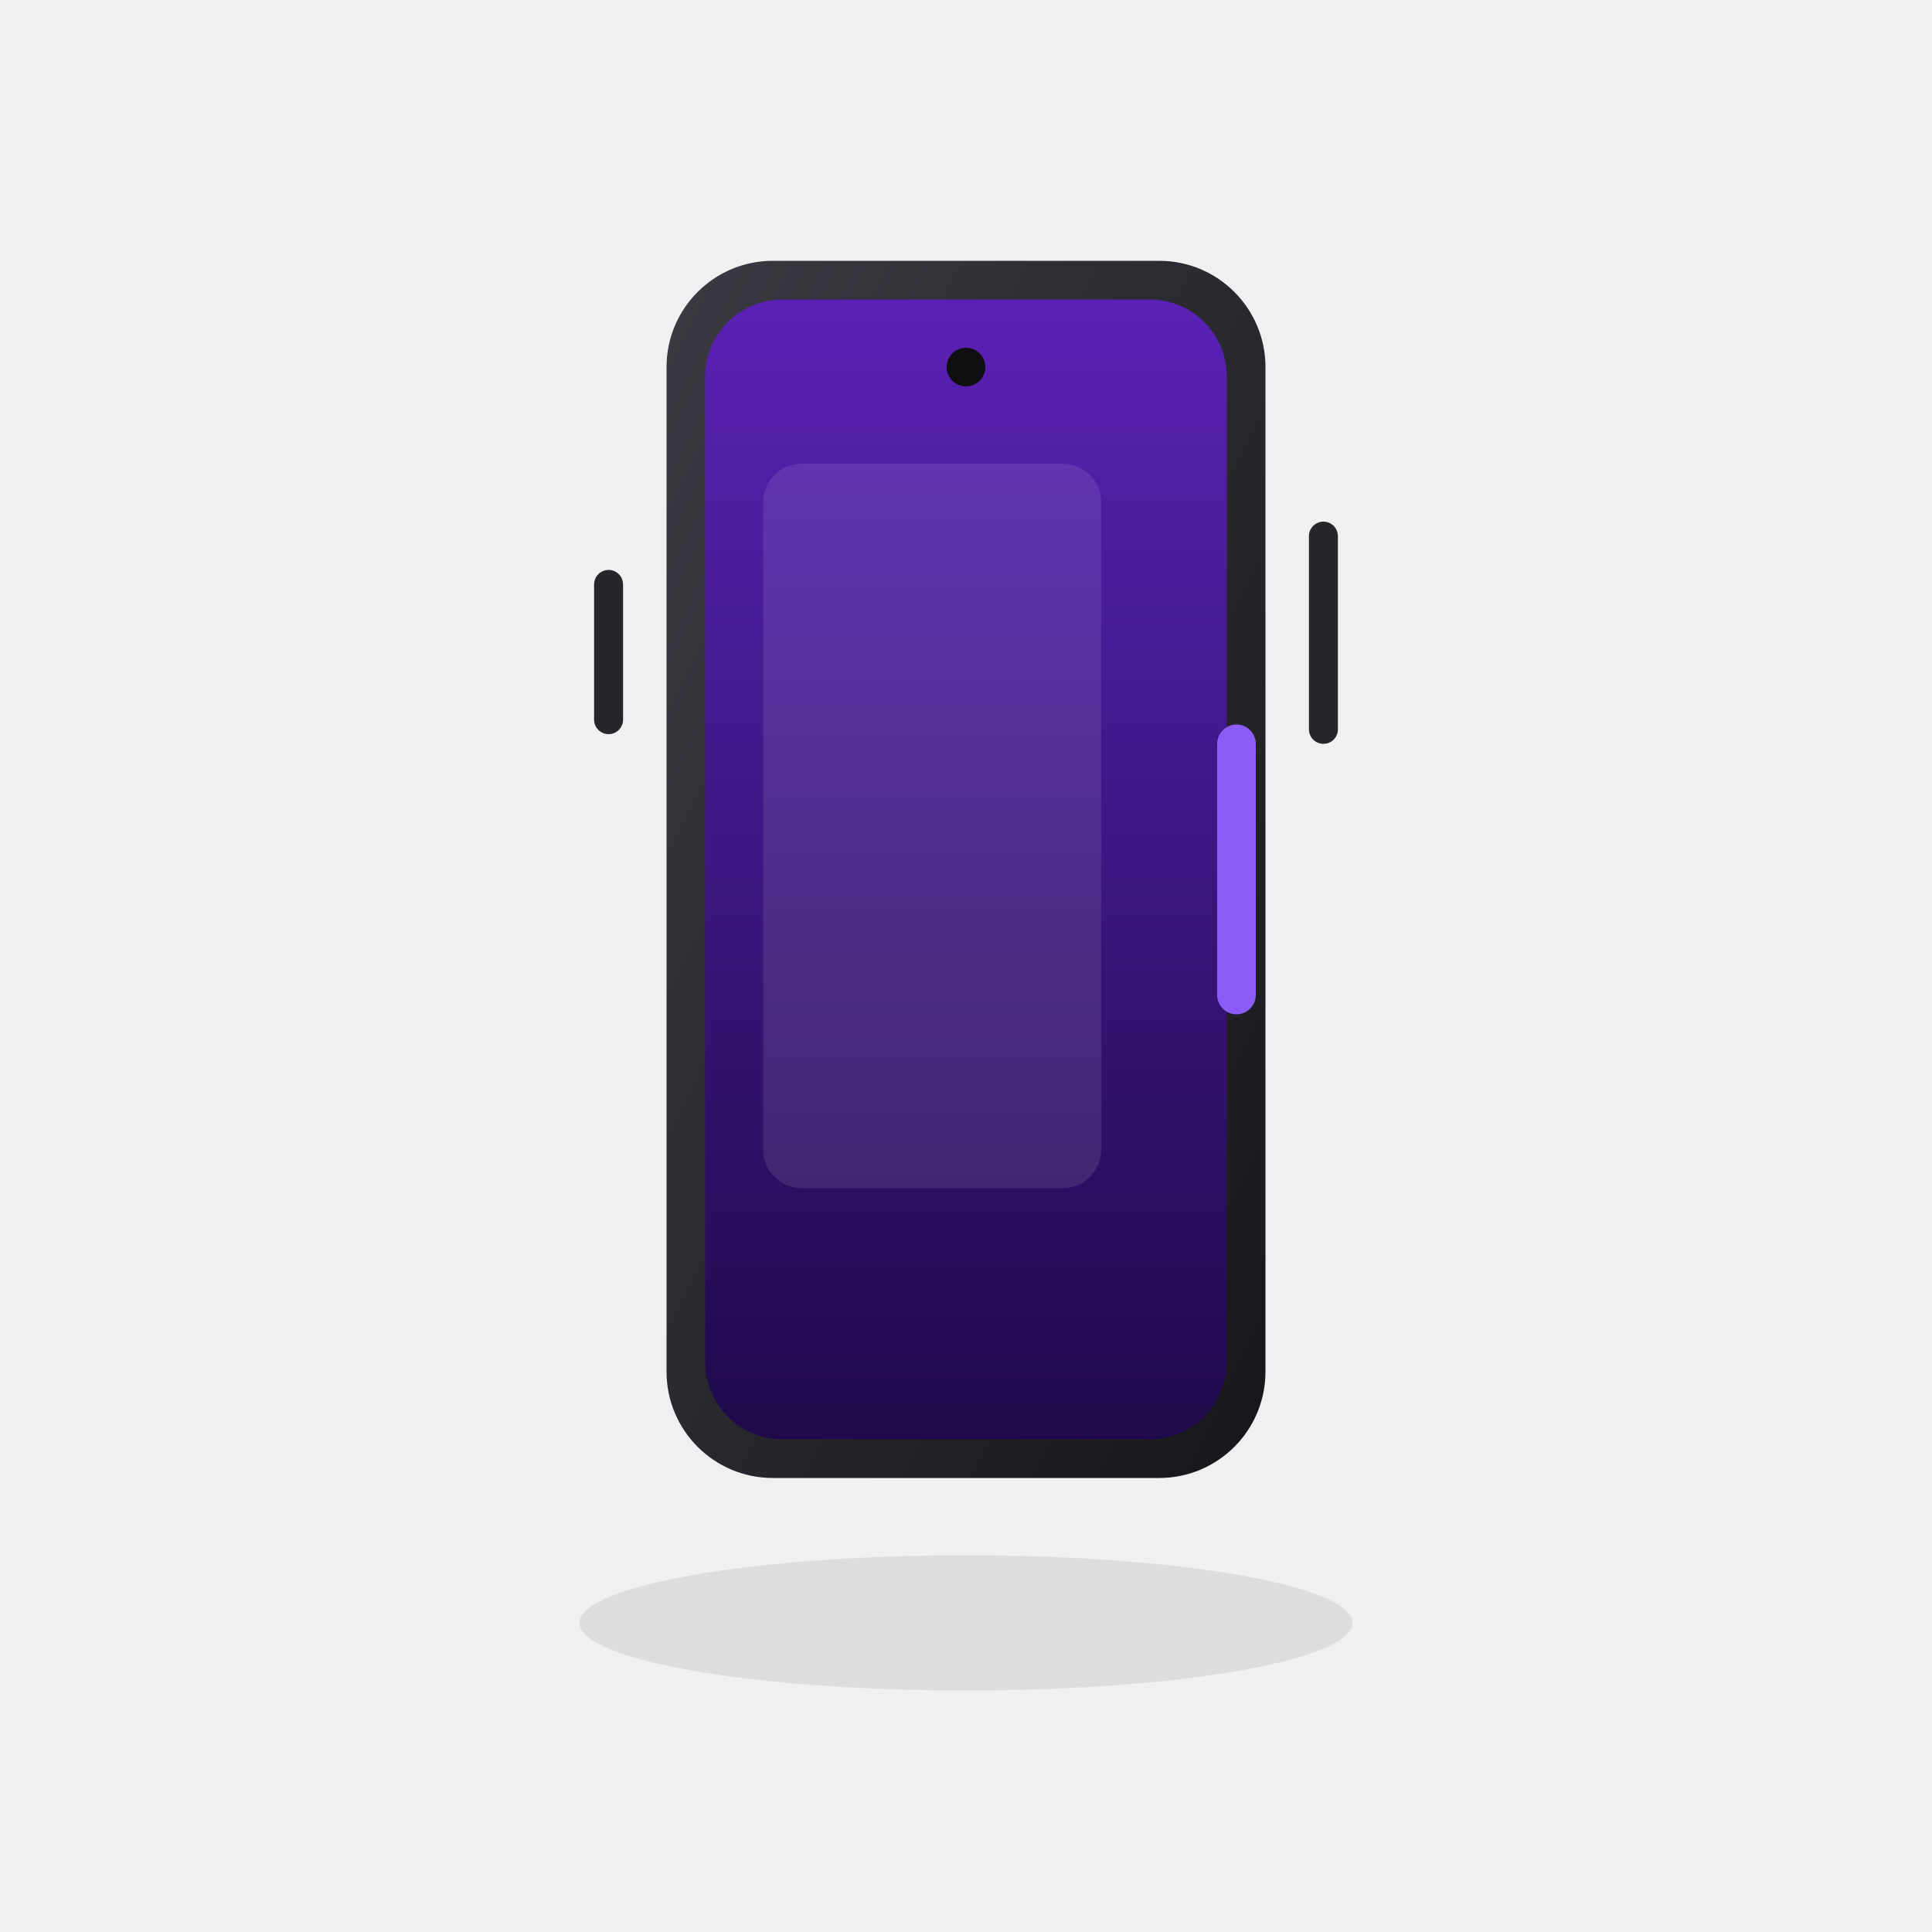
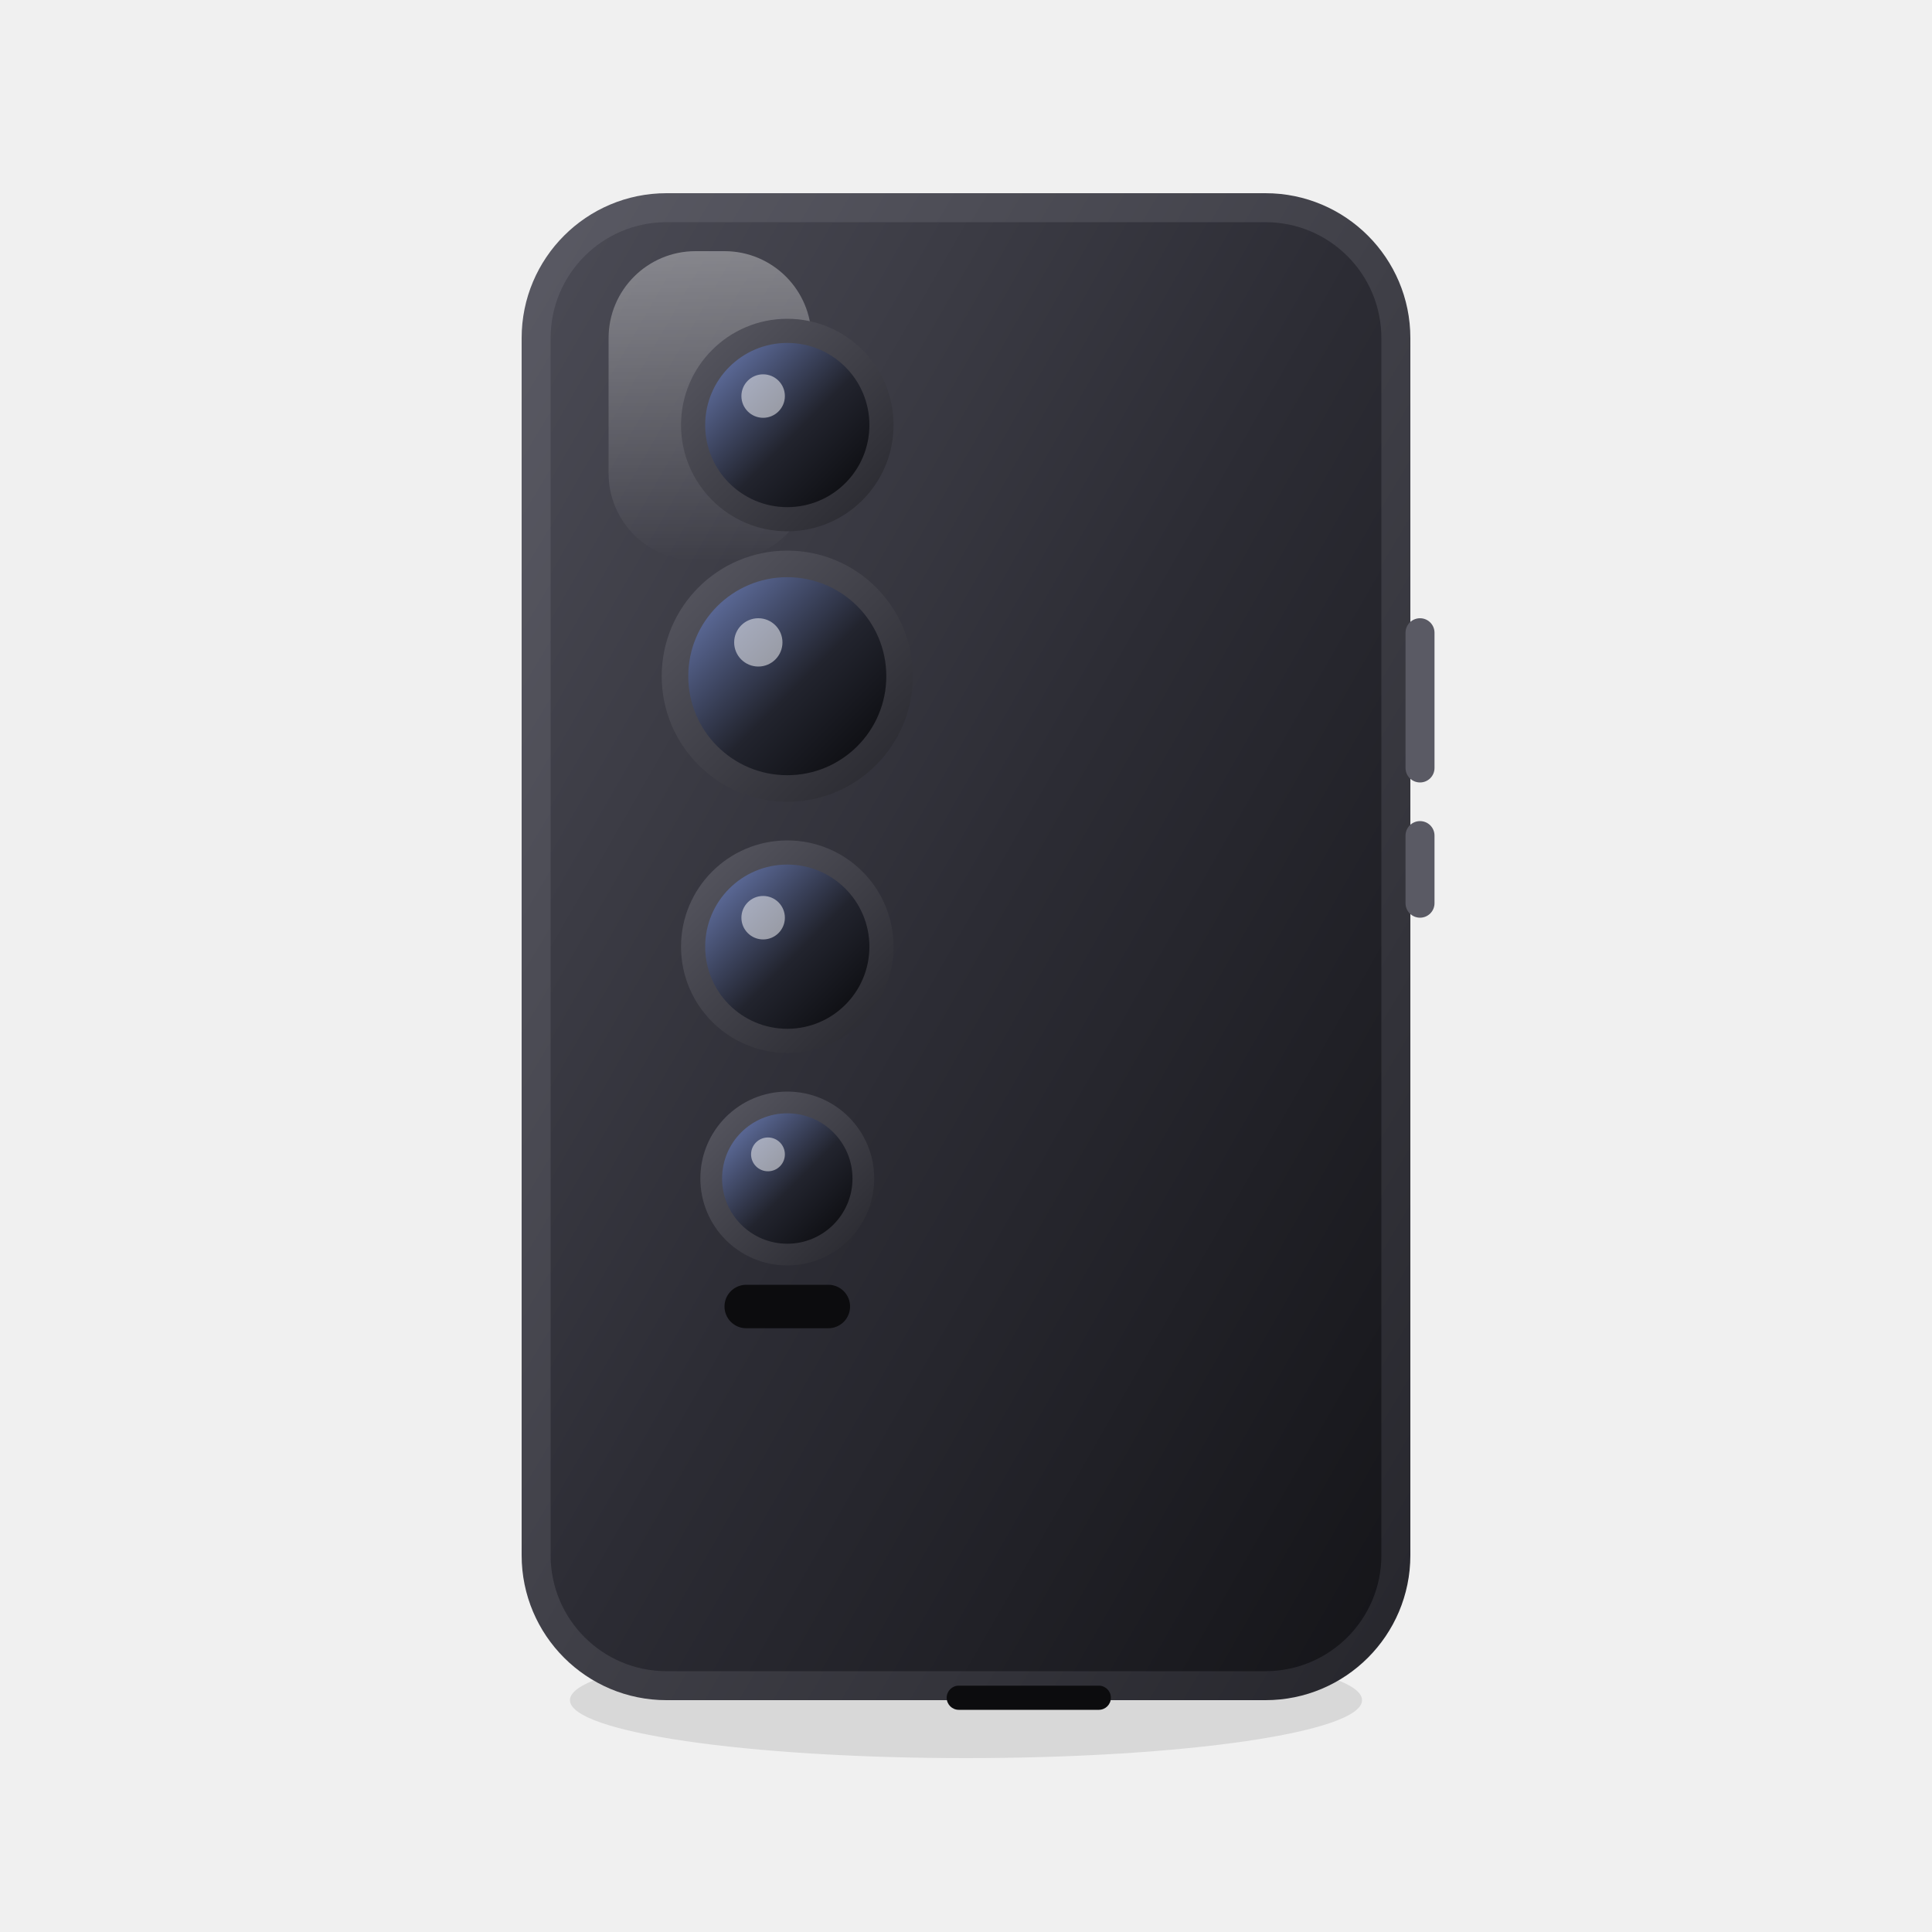
<svg xmlns="http://www.w3.org/2000/svg" width="400" height="400" viewBox="0 0 400 400">
  <defs>
    <linearGradient id="bodyS24" x1="0" y1="0" x2="1" y2="1">
-       <stop offset="0" stop-color="#3a3a42" />
-       <stop offset="1" stop-color="#17171b" />
+       <stop offset="0" stop-color="#4b4b55" />
+       <stop offset="0.5" stop-color="#2c2c34" />
+       <stop offset="1" stop-color="#151519" />
    </linearGradient>
-     <linearGradient id="screenS24" x1="0" y1="0" x2="0" y2="1">
-       <stop offset="0" stop-color="#5B21B6" />
-       <stop offset="1" stop-color="#1e0a4a" />
+     <linearGradient id="rimS24" x1="0" y1="0" x2="1" y2="1">
+       <stop offset="0" stop-color="#5a5a64" />
+       <stop offset="1" stop-color="#26262c" />
+     </linearGradient>
+     <linearGradient id="lensS24" x1="0" y1="0" x2="1" y2="1">
+       <stop offset="0" stop-color="#6d7fb8" />
+       <stop offset="0.55" stop-color="#22242e" />
+       <stop offset="1" stop-color="#08080a" />
+     </linearGradient>
+     <linearGradient id="sheenS24" x1="0" y1="0" x2="0" y2="1">
+       <stop offset="0" stop-color="#ffffff" stop-opacity="0.35" />
+       <stop offset="1" stop-color="#ffffff" stop-opacity="0" />
    </linearGradient>
  </defs>
-   <ellipse cx="200" cy="336" rx="80" ry="14" fill="#000000" opacity="0.08" />
-   <rect x="138" y="54" width="124" height="252" rx="22" fill="url(#bodyS24)" />
-   <rect x="146" y="62" width="108" height="236" rx="16" fill="url(#screenS24)" />
-   <circle cx="200" cy="76" r="4" fill="#0f0f12" />
-   <rect x="158" y="96" width="70" height="150" rx="8" fill="#ffffff" opacity="0.10" />
-   <rect x="252" y="150" width="8" height="60" rx="4" fill="#8b5cf6" />
-   <rect x="123" y="118" width="6" height="34" rx="3" fill="#26262b" />
-   <rect x="271" y="108" width="6" height="46" rx="3" fill="#26262b" />
+   <ellipse cx="200" cy="352" rx="82" ry="12" fill="#000000" opacity="0.10" />
+   <rect x="108" y="40" width="184" height="312" rx="30" fill="url(#rimS24)" />
+   <rect x="114" y="46" width="172" height="300" rx="24" fill="url(#bodyS24)" />
+   <rect x="126" y="52" width="42" height="64" rx="18" fill="url(#sheenS24)" />
+   <circle cx="163" cy="88" r="22" fill="url(#rimS24)" />
+   <circle cx="163" cy="88" r="17" fill="url(#lensS24)" />
+   <circle cx="158" cy="82" r="4.5" fill="#ffffff" opacity="0.5" />
+   <circle cx="163" cy="140" r="26" fill="url(#rimS24)" />
+   <circle cx="163" cy="140" r="20.5" fill="url(#lensS24)" />
+   <circle cx="157" cy="133" r="5" fill="#ffffff" opacity="0.5" />
+   <circle cx="163" cy="196" r="22" fill="url(#rimS24)" />
+   <circle cx="163" cy="196" r="17" fill="url(#lensS24)" />
+   <circle cx="158" cy="190" r="4.5" fill="#ffffff" opacity="0.5" />
+   <circle cx="163" cy="244" r="18" fill="url(#rimS24)" />
+   <circle cx="163" cy="244" r="13.5" fill="url(#lensS24)" />
+   <circle cx="159" cy="239" r="3.5" fill="#ffffff" opacity="0.5" />
+   <rect x="150" y="266" width="26" height="9" rx="4.5" fill="#0c0c0e" />
+   <rect x="196" y="349" width="34" height="5" rx="2.5" fill="#0c0c0e" />
+   <rect x="291" y="128" width="6" height="34" rx="3" fill="#5a5a64" />
+   <rect x="291" y="170" width="6" height="20" rx="3" fill="#5a5a64" />
</svg>
